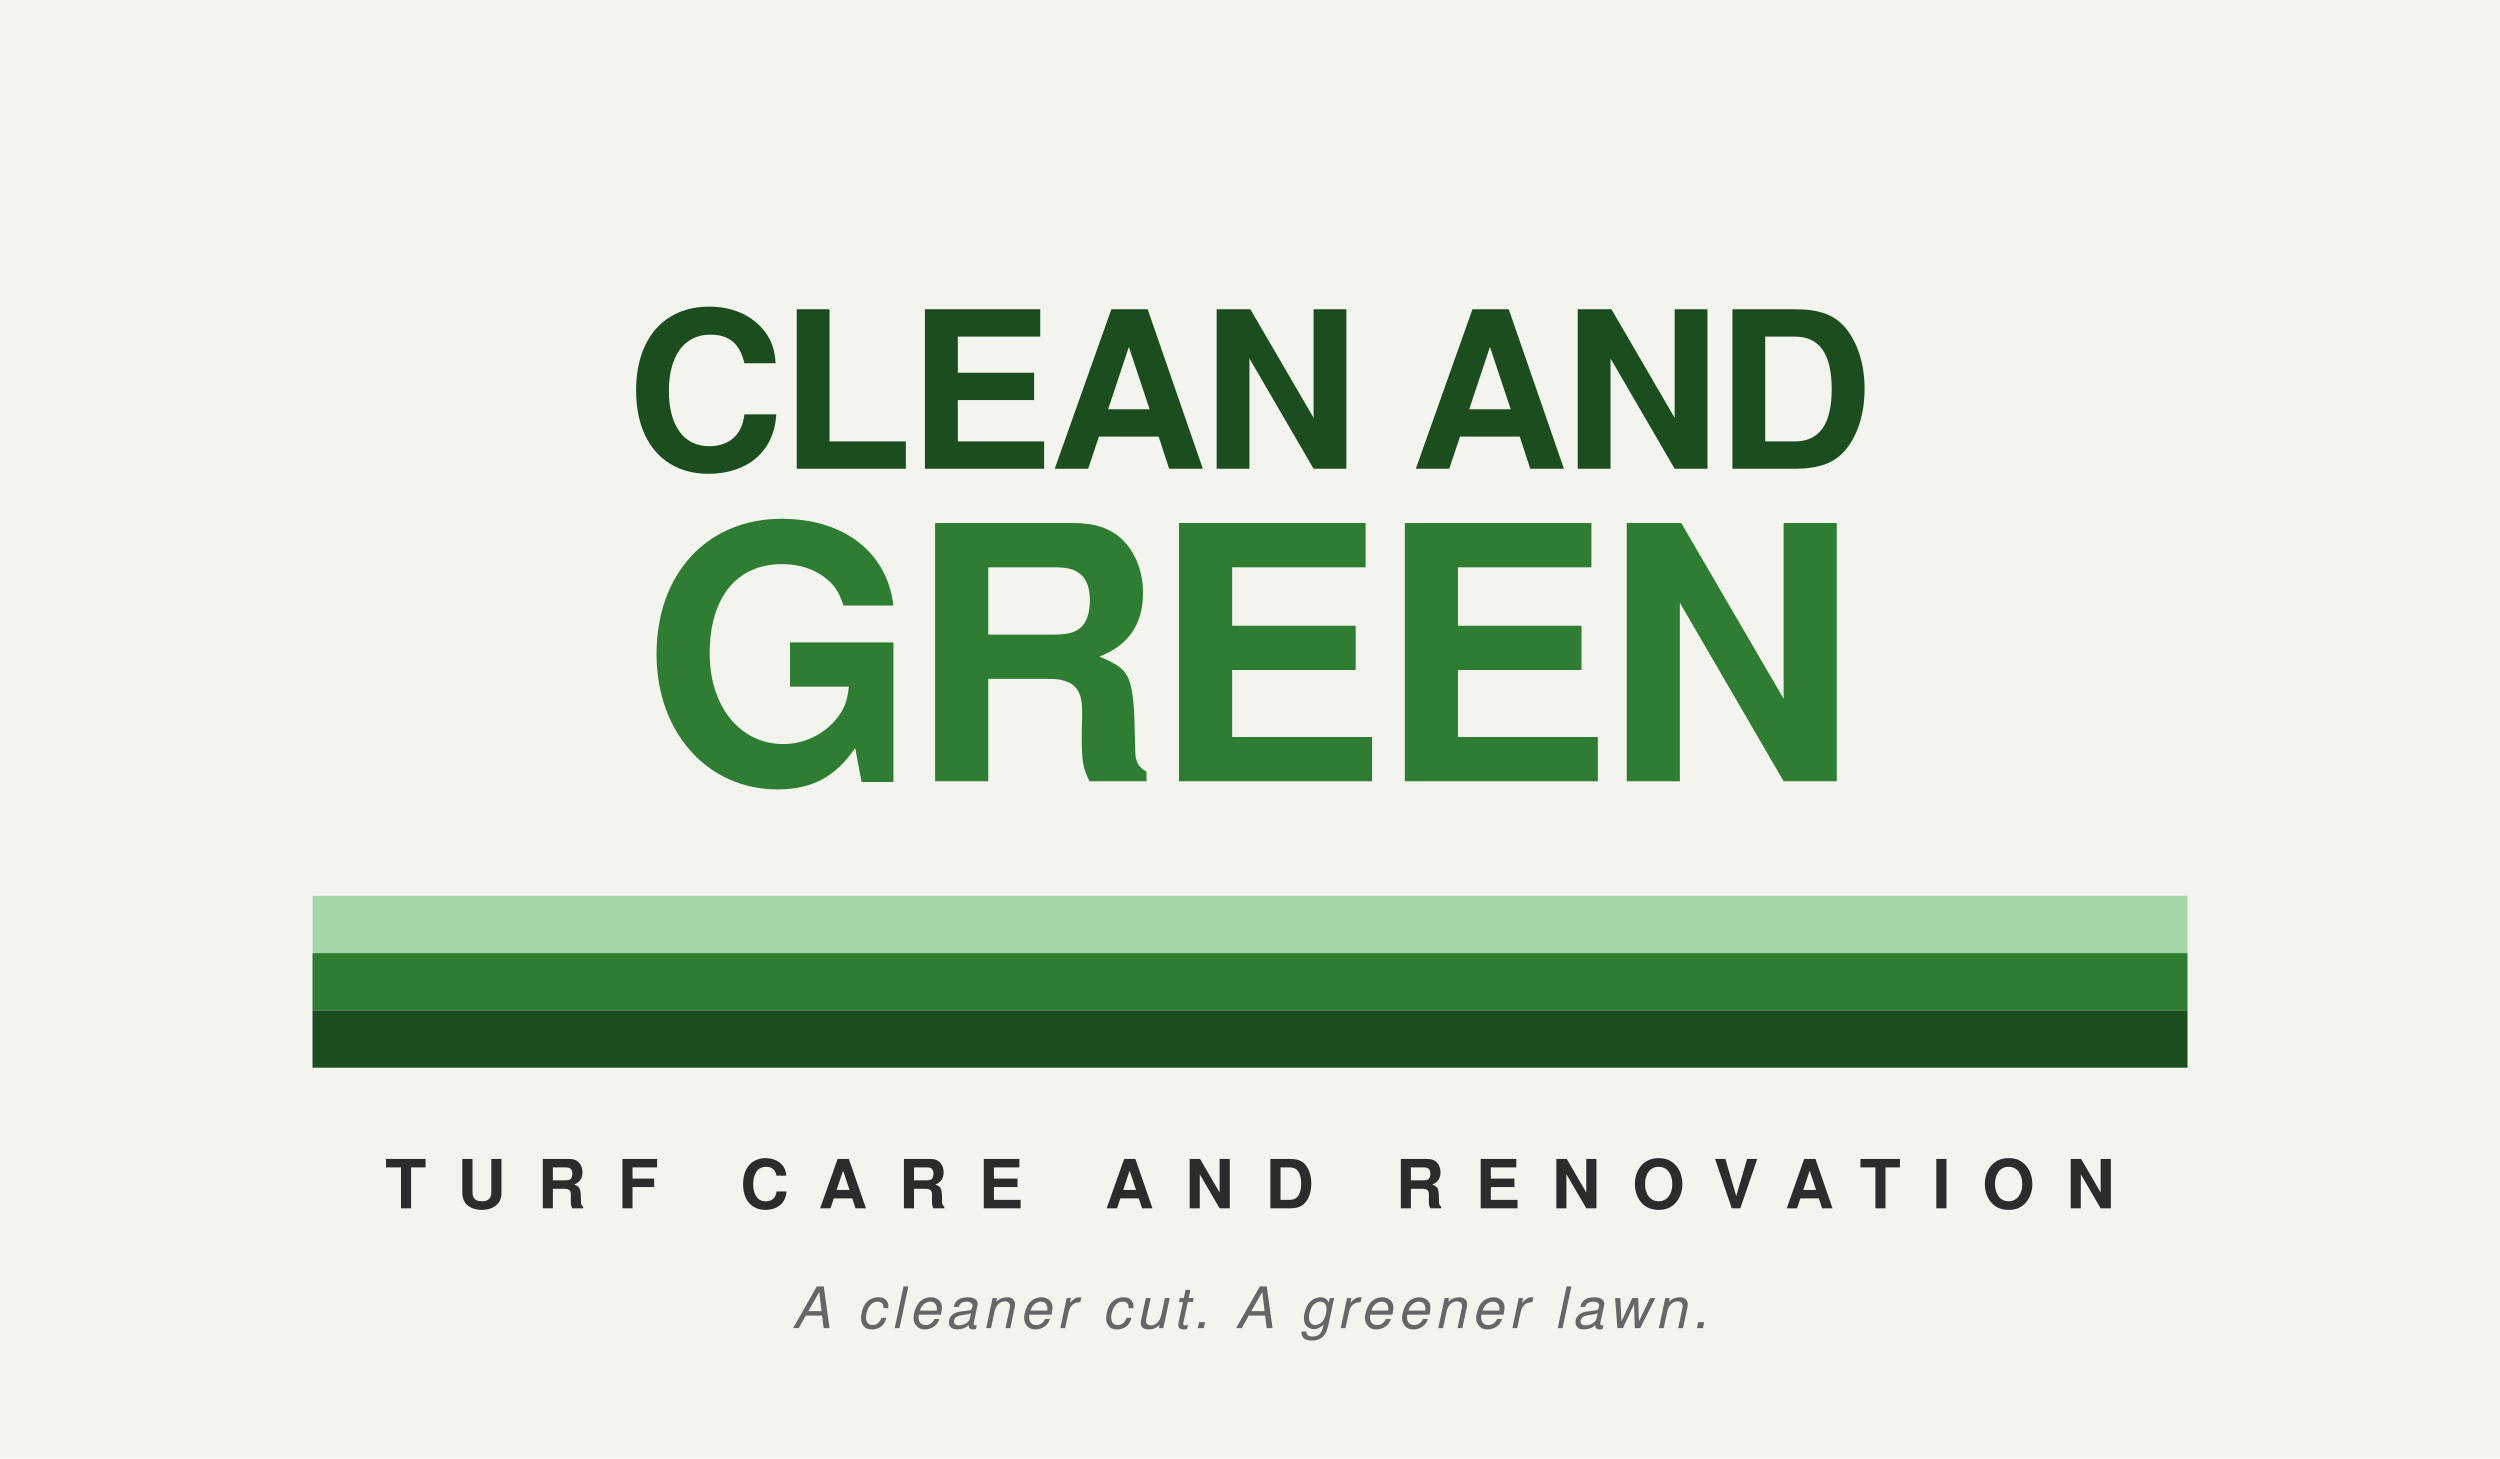
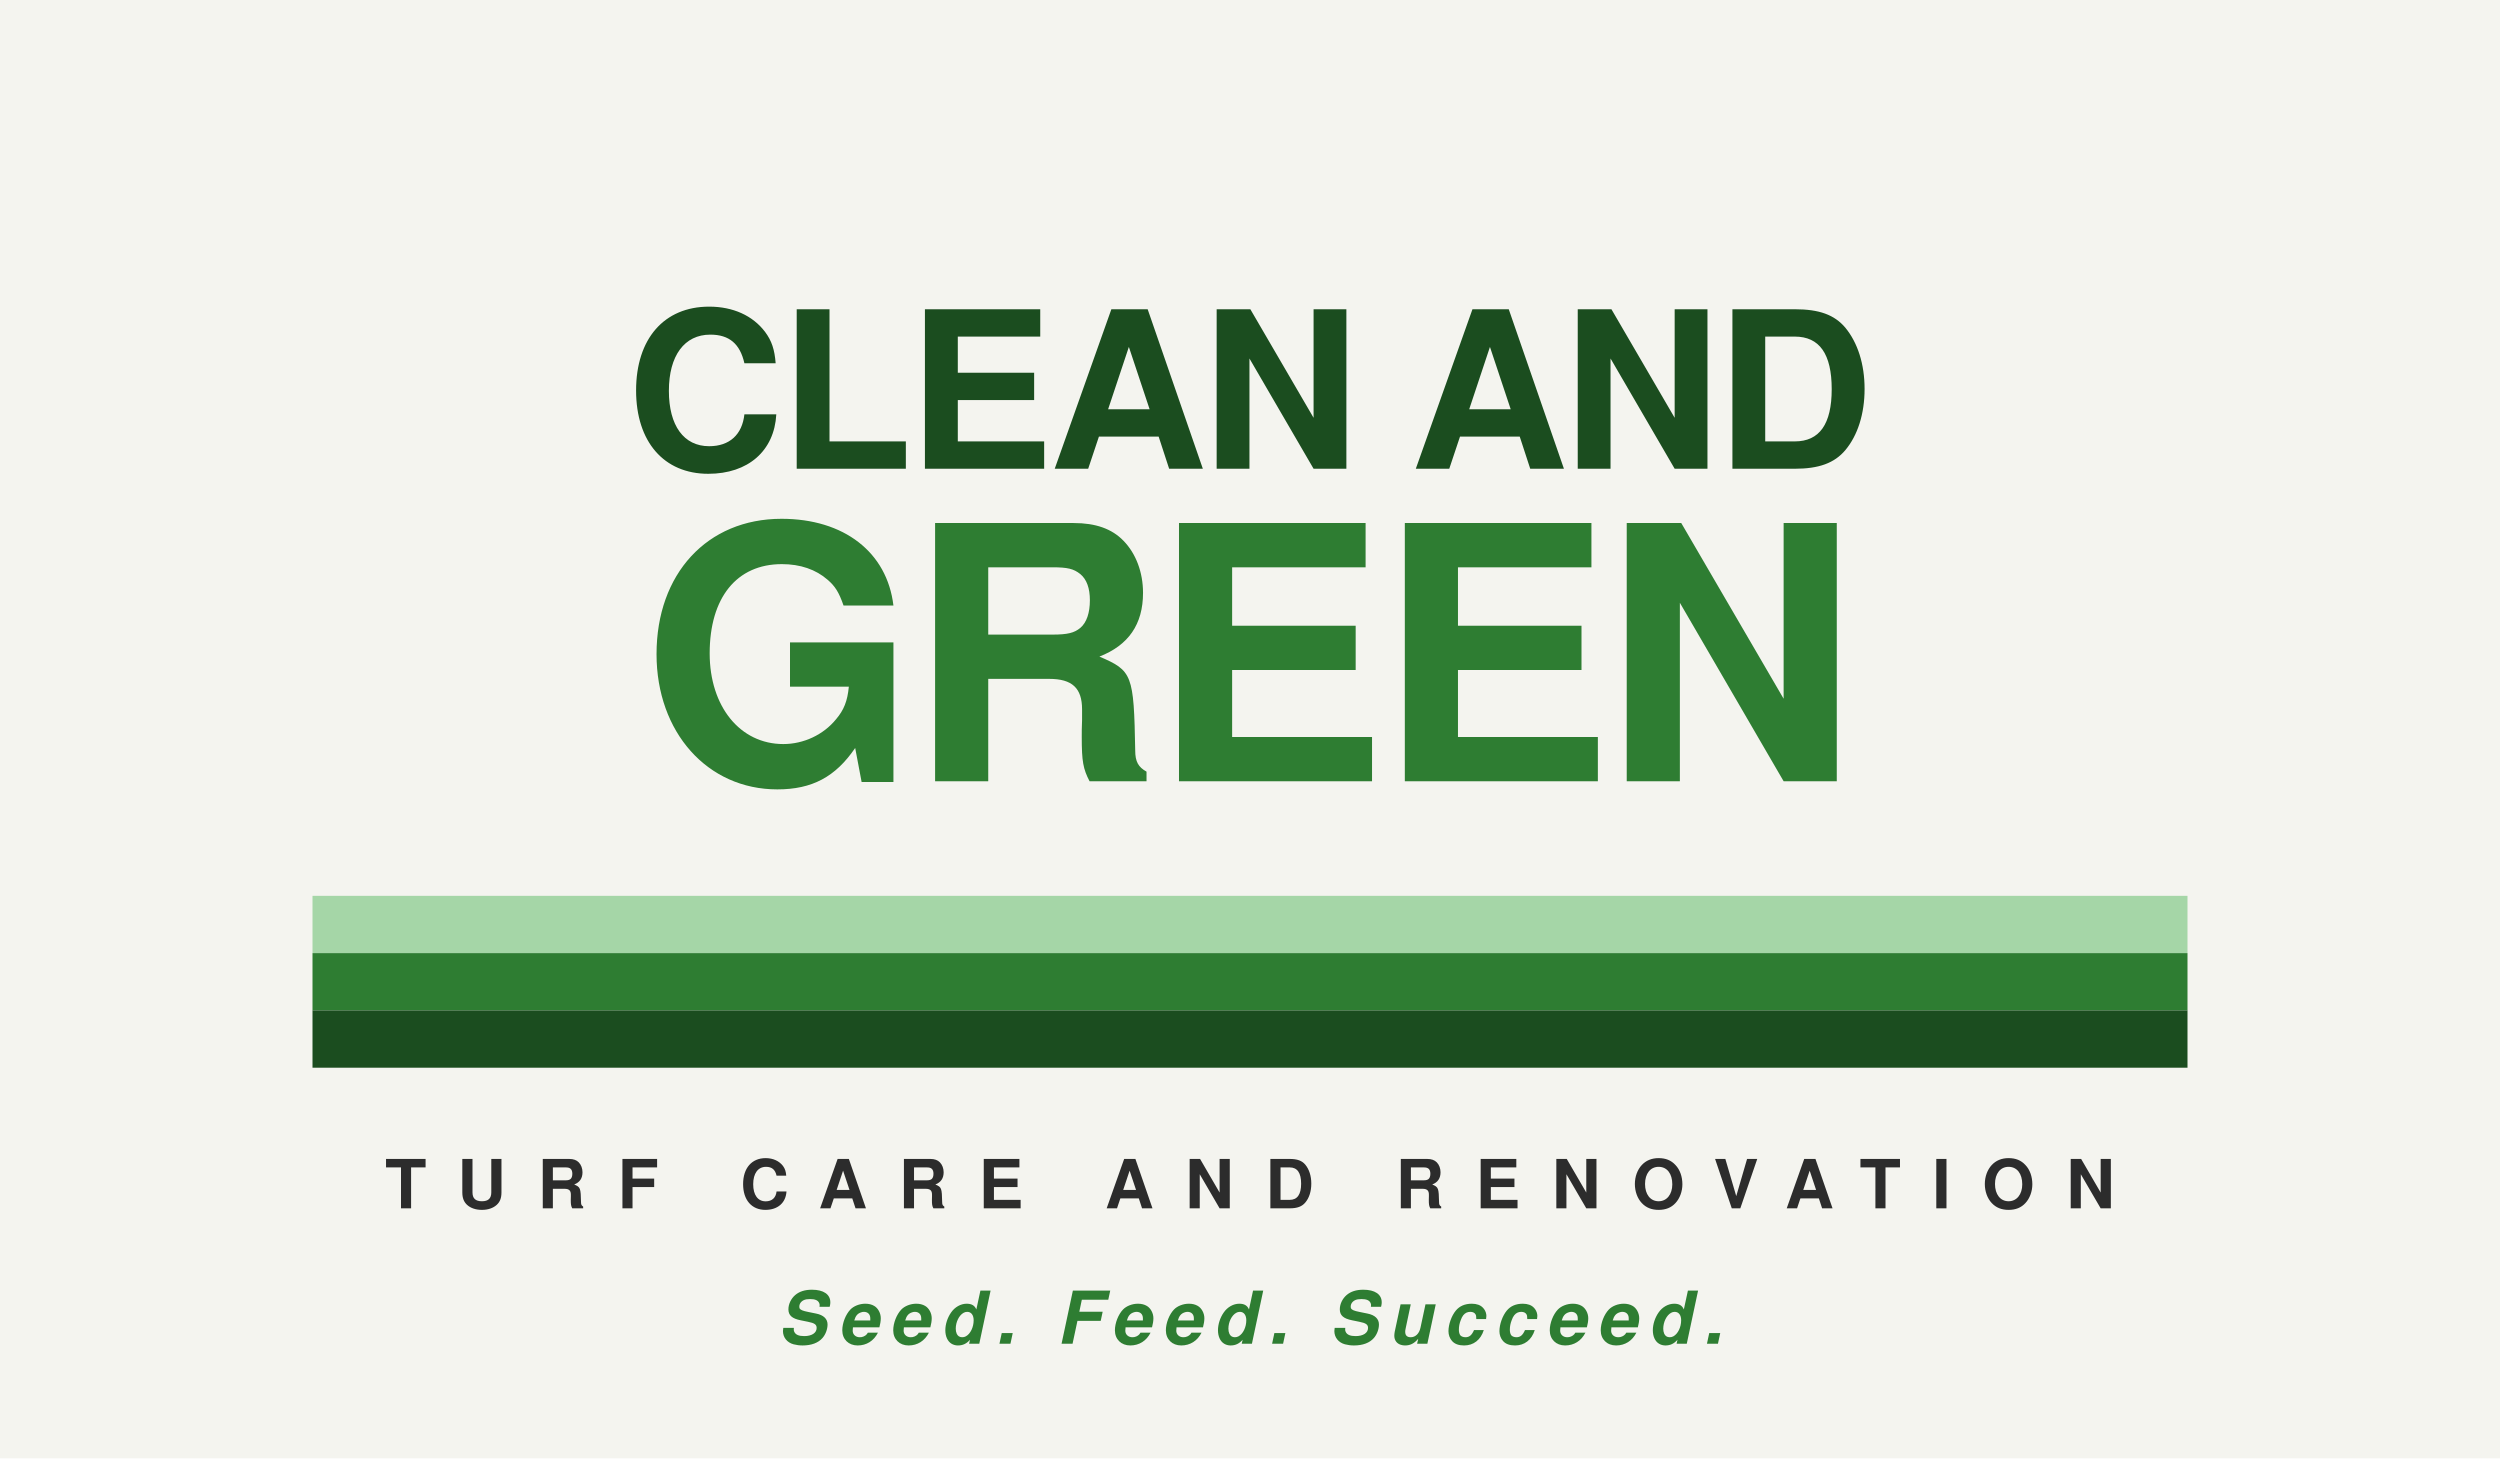
<svg xmlns="http://www.w3.org/2000/svg" viewBox="0 0 480 280">
  <rect width="480" height="280" fill="#F4F4EF" />
  <text x="240" y="90" text-anchor="middle" font-family="Helvetica, Arial, sans-serif" font-size="42" font-weight="900" fill="#1B4D1F" letter-spacing="-1">CLEAN AND</text>
  <text x="240" y="150" text-anchor="middle" font-family="Helvetica, Arial, sans-serif" font-size="68" font-weight="900" fill="#2E7D32" letter-spacing="-2">GREEN</text>
  <rect x="60" y="172" width="360" height="11" fill="#A5D6A7" />
  <rect x="60" y="183" width="360" height="11" fill="#2E7D32" />
  <rect x="60" y="194" width="360" height="11" fill="#1B4D1F" />
  <text x="240" y="232" text-anchor="middle" font-family="Helvetica, Arial, sans-serif" font-size="13" font-weight="700" letter-spacing="6" fill="#2C2C2C">TURF CARE AND RENOVATION</text>
-   <text x="240" y="255" text-anchor="middle" font-family="Helvetica, Arial, sans-serif" font-style="italic" font-size="11" letter-spacing="1" fill="#666">A cleaner cut. A greener lawn.</text>
+   <text x="240" y="258" text-anchor="middle" font-family="Helvetica, Arial, sans-serif" font-style="italic" font-size="14" font-weight="700" letter-spacing="2" fill="#2E7D32">Seed.  Feed.  Succeed.</text>
</svg>
